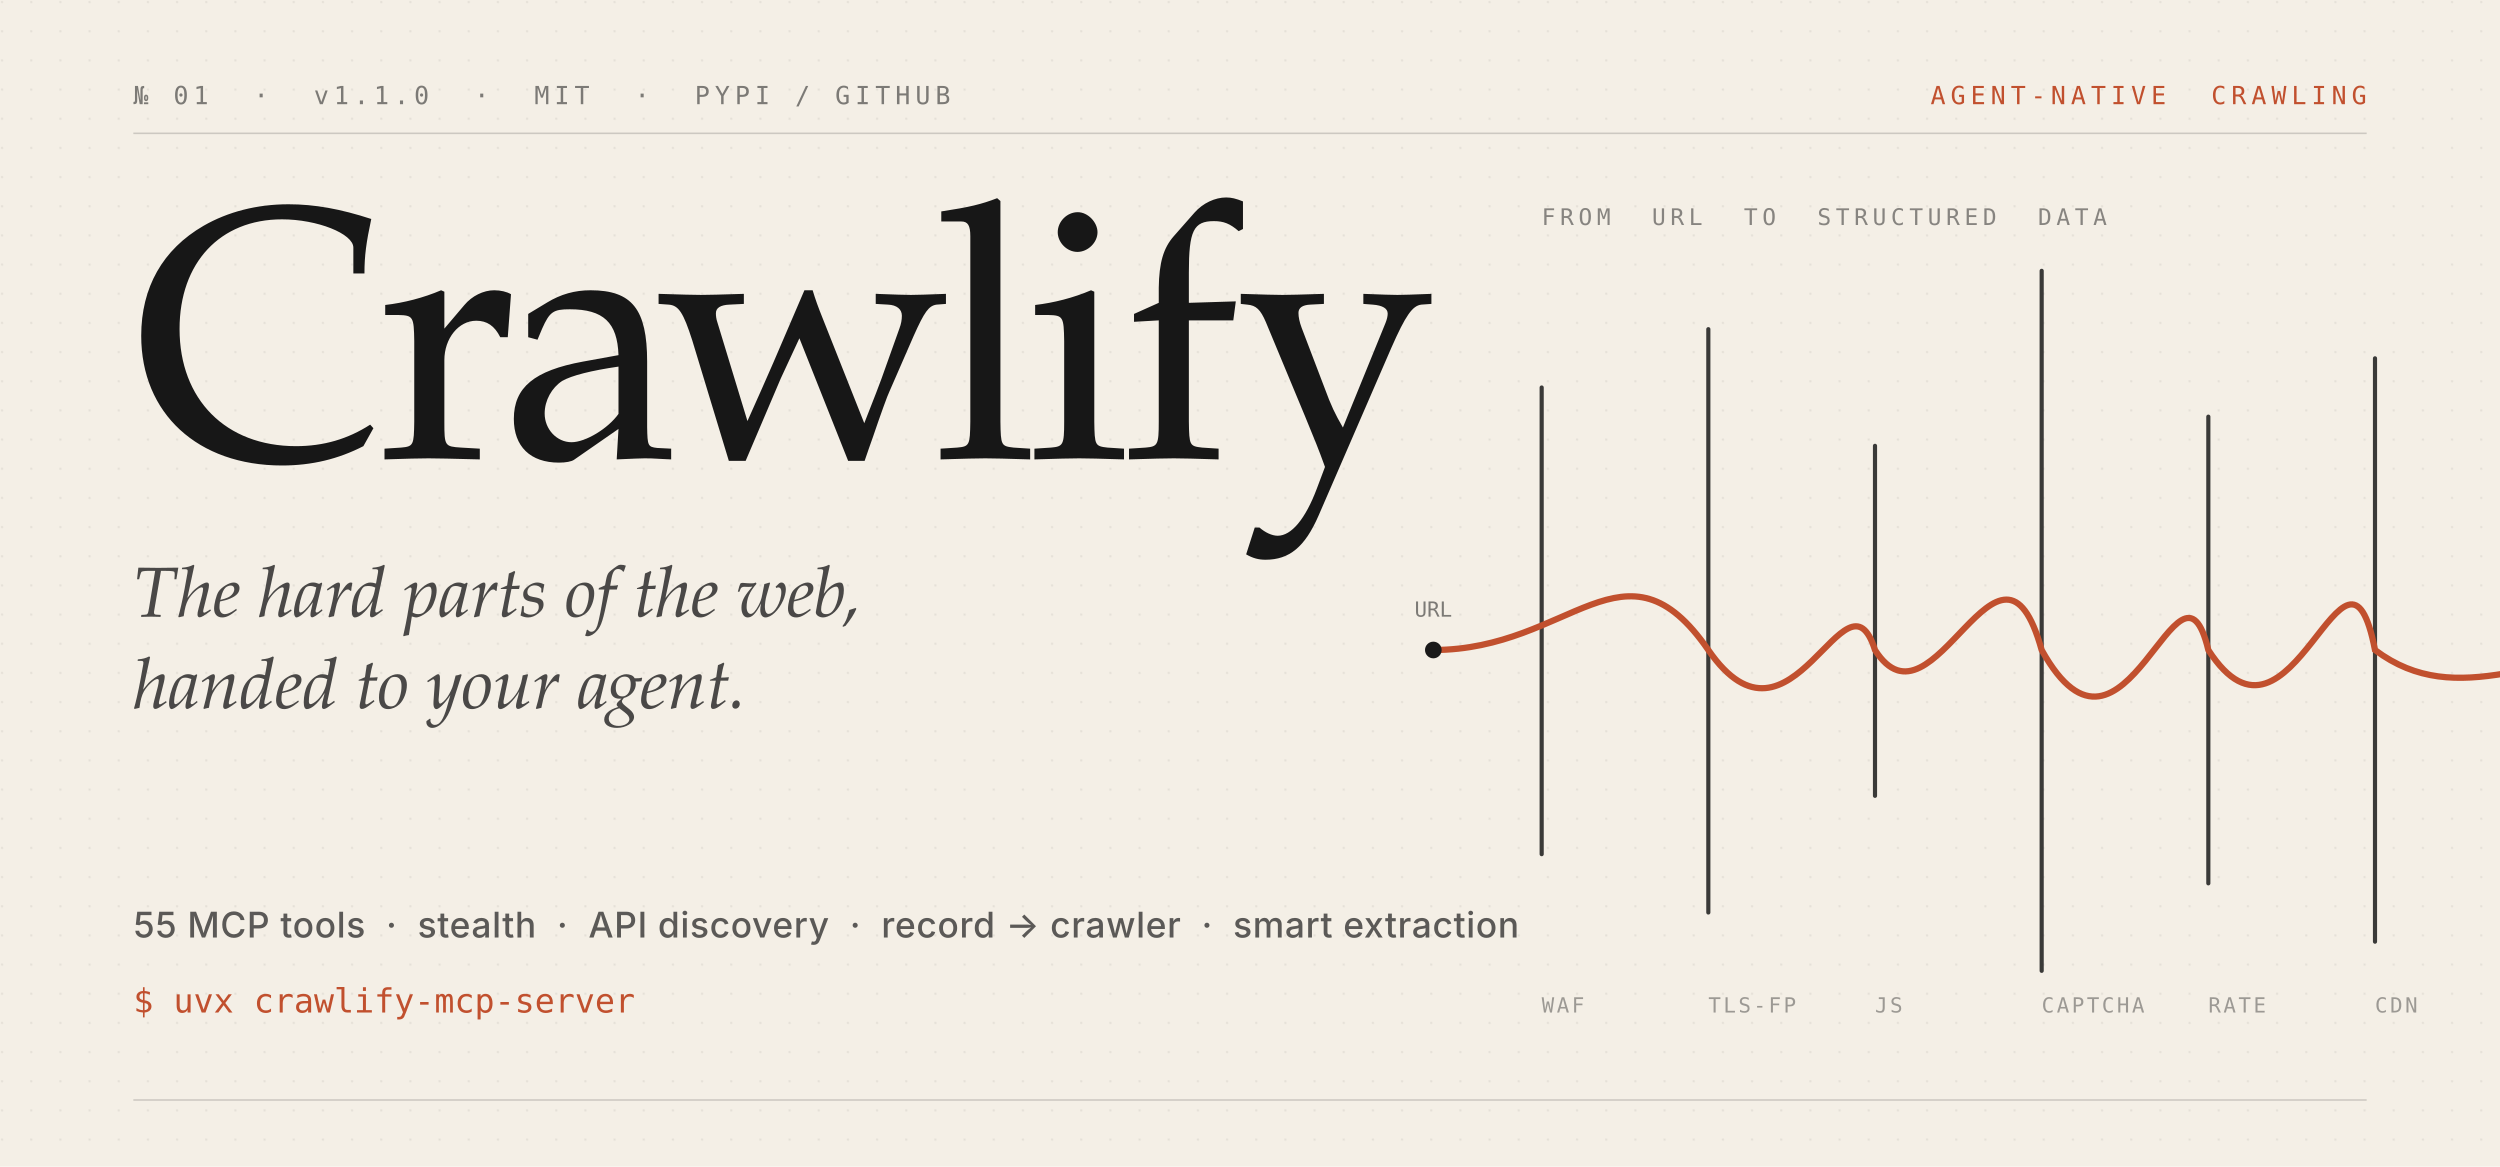
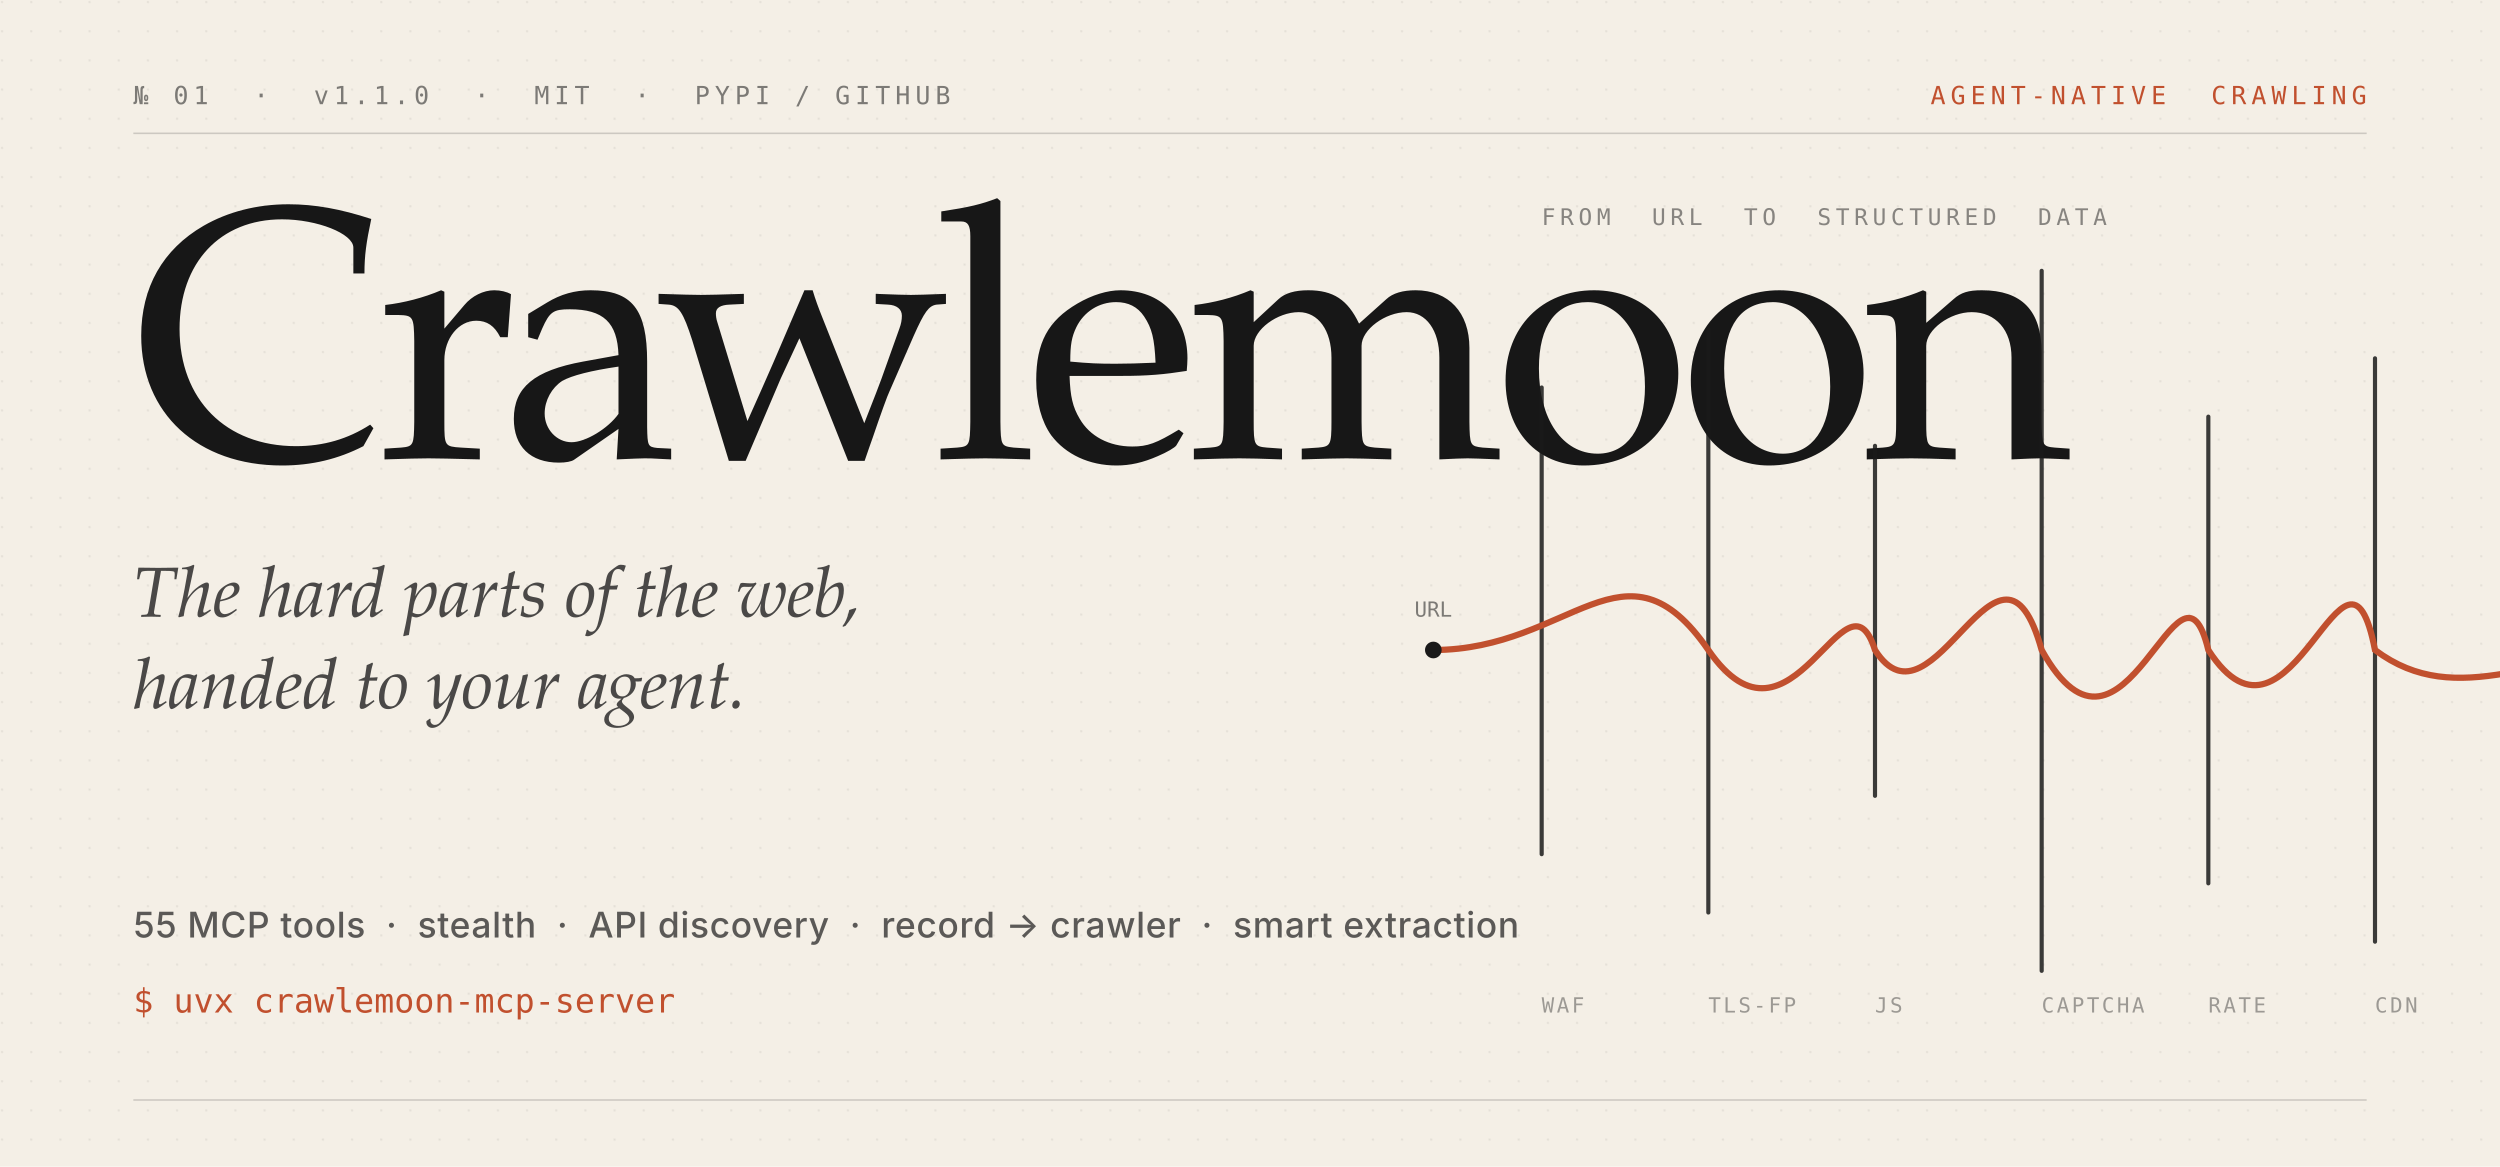
- <svg xmlns="http://www.w3.org/2000/svg" viewBox="0 0 1200 560" role="img" aria-label="Crawlify — free, AI-native web crawling">
+ <svg xmlns="http://www.w3.org/2000/svg" viewBox="0 0 1200 560" role="img" aria-label="Crawlemoon — free, AI-native web crawling">
  <defs>
    <pattern id="dots" width="14" height="14" patternUnits="userSpaceOnUse">
      <circle cx="1" cy="1" r="0.6" fill="#1a1a1a" fill-opacity="0.06" />
    </pattern>
  </defs>
  <rect width="1200" height="560" fill="#f4efe6" />
  <rect width="1200" height="560" fill="url(#dots)" />
  <line x1="64" y1="64" x2="1136" y2="64" stroke="#1a1a1a" stroke-opacity="0.18" stroke-width="0.75" />
  <text x="64" y="50" font-family="ui-monospace, 'SF Mono', Menlo, monospace" font-size="12" fill="#1a1a1a" fill-opacity="0.55" letter-spacing="2.4">
    № 01  ·  v1.1.0  ·  MIT  ·  PYPI / GITHUB
  </text>
  <text x="1136" y="50" font-family="ui-monospace, 'SF Mono', Menlo, monospace" font-size="12" fill="#c1502e" letter-spacing="2.4" text-anchor="end">
    AGENT-NATIVE  CRAWLING
  </text>
  <g font-family="'Iowan Old Style', Palatino, Georgia, serif" fill="#171717">
-     <text x="64" y="220" font-size="172" font-weight="500" letter-spacing="-5">Crawlify</text>
+     <text x="64" y="220" font-size="172" font-weight="500" letter-spacing="-5">Crawlemoon</text>
    <text x="64" y="296" font-size="34" font-weight="400" font-style="italic" fill="#1a1a1a" fill-opacity="0.78">
      The hard parts of the web,
    </text>
    <text x="64" y="340" font-size="34" font-weight="400" font-style="italic" fill="#1a1a1a" fill-opacity="0.78">
      handed to your agent.
    </text>
  </g>
  <text x="64" y="450" font-family="-apple-system, 'Helvetica Neue', Inter, sans-serif" font-size="17" font-weight="500" fill="#1a1a1a" fill-opacity="0.7" letter-spacing="0.3">
    55 MCP tools  ·  stealth  ·  API discovery  ·  record → crawler  ·  smart extraction
  </text>
  <text x="64" y="486" font-family="ui-monospace, 'SF Mono', Menlo, monospace" font-size="16" fill="#c1502e">
-     $ uvx crawlify-mcp-server
+     $ uvx crawlemoon-mcp-server
  </text>
  <g transform="translate(740, 130)" stroke-linecap="round">
    <text x="0" y="-22" font-family="ui-monospace, 'SF Mono', Menlo, monospace" font-size="11" fill="#1a1a1a" fill-opacity="0.5" letter-spacing="2.2">
      FROM  URL  TO  STRUCTURED  DATA
    </text>
    <line x1="0" y1="56" x2="0" y2="280" stroke="#1a1a1a" stroke-opacity="0.85" stroke-width="2" />
    <line x1="80" y1="28" x2="80" y2="308" stroke="#1a1a1a" stroke-opacity="0.85" stroke-width="2" />
    <line x1="160" y1="84" x2="160" y2="252" stroke="#1a1a1a" stroke-opacity="0.85" stroke-width="2" />
    <line x1="240" y1="0" x2="240" y2="336" stroke="#1a1a1a" stroke-opacity="0.85" stroke-width="2" />
    <line x1="320" y1="70" x2="320" y2="294" stroke="#1a1a1a" stroke-opacity="0.85" stroke-width="2" />
    <line x1="400" y1="42" x2="400" y2="322" stroke="#1a1a1a" stroke-opacity="0.85" stroke-width="2" />
    <g font-family="ui-monospace, 'SF Mono', Menlo, monospace" font-size="10" fill="#1a1a1a" fill-opacity="0.4" letter-spacing="1.2">
      <text x="0" y="356">WAF</text>
      <text x="80" y="356">TLS-FP</text>
      <text x="160" y="356">JS</text>
      <text x="240" y="356">CAPTCHA</text>
      <text x="320" y="356">RATE</text>
      <text x="400" y="356">CDN</text>
    </g>
    <path d="M -52 182              C 14 182, 40 124, 80 182              C 120 240, 146 138, 160 182              C 188 226, 220 110, 240 182              C 280 254, 306 124, 320 182              C 360 244, 386 110, 400 182              C 440 212, 480 182, 540 182" fill="none" stroke="#c1502e" stroke-width="3" />
    <circle cx="540" cy="182" r="11" fill="#c1502e" />
    <circle cx="540" cy="182" r="20" fill="none" stroke="#c1502e" stroke-opacity="0.35" stroke-width="1.2" />
    <circle cx="-52" cy="182" r="4" fill="#1a1a1a" />
    <text x="-52" y="166" font-family="ui-monospace, 'SF Mono', Menlo, monospace" font-size="10" fill="#1a1a1a" fill-opacity="0.55" text-anchor="middle">URL</text>
    <text x="540" y="166" font-family="ui-monospace, 'SF Mono', Menlo, monospace" font-size="11" fill="#c1502e" text-anchor="middle">DATA</text>
  </g>
  <line x1="64" y1="528" x2="1136" y2="528" stroke="#1a1a1a" stroke-opacity="0.18" stroke-width="0.75" />
</svg>
